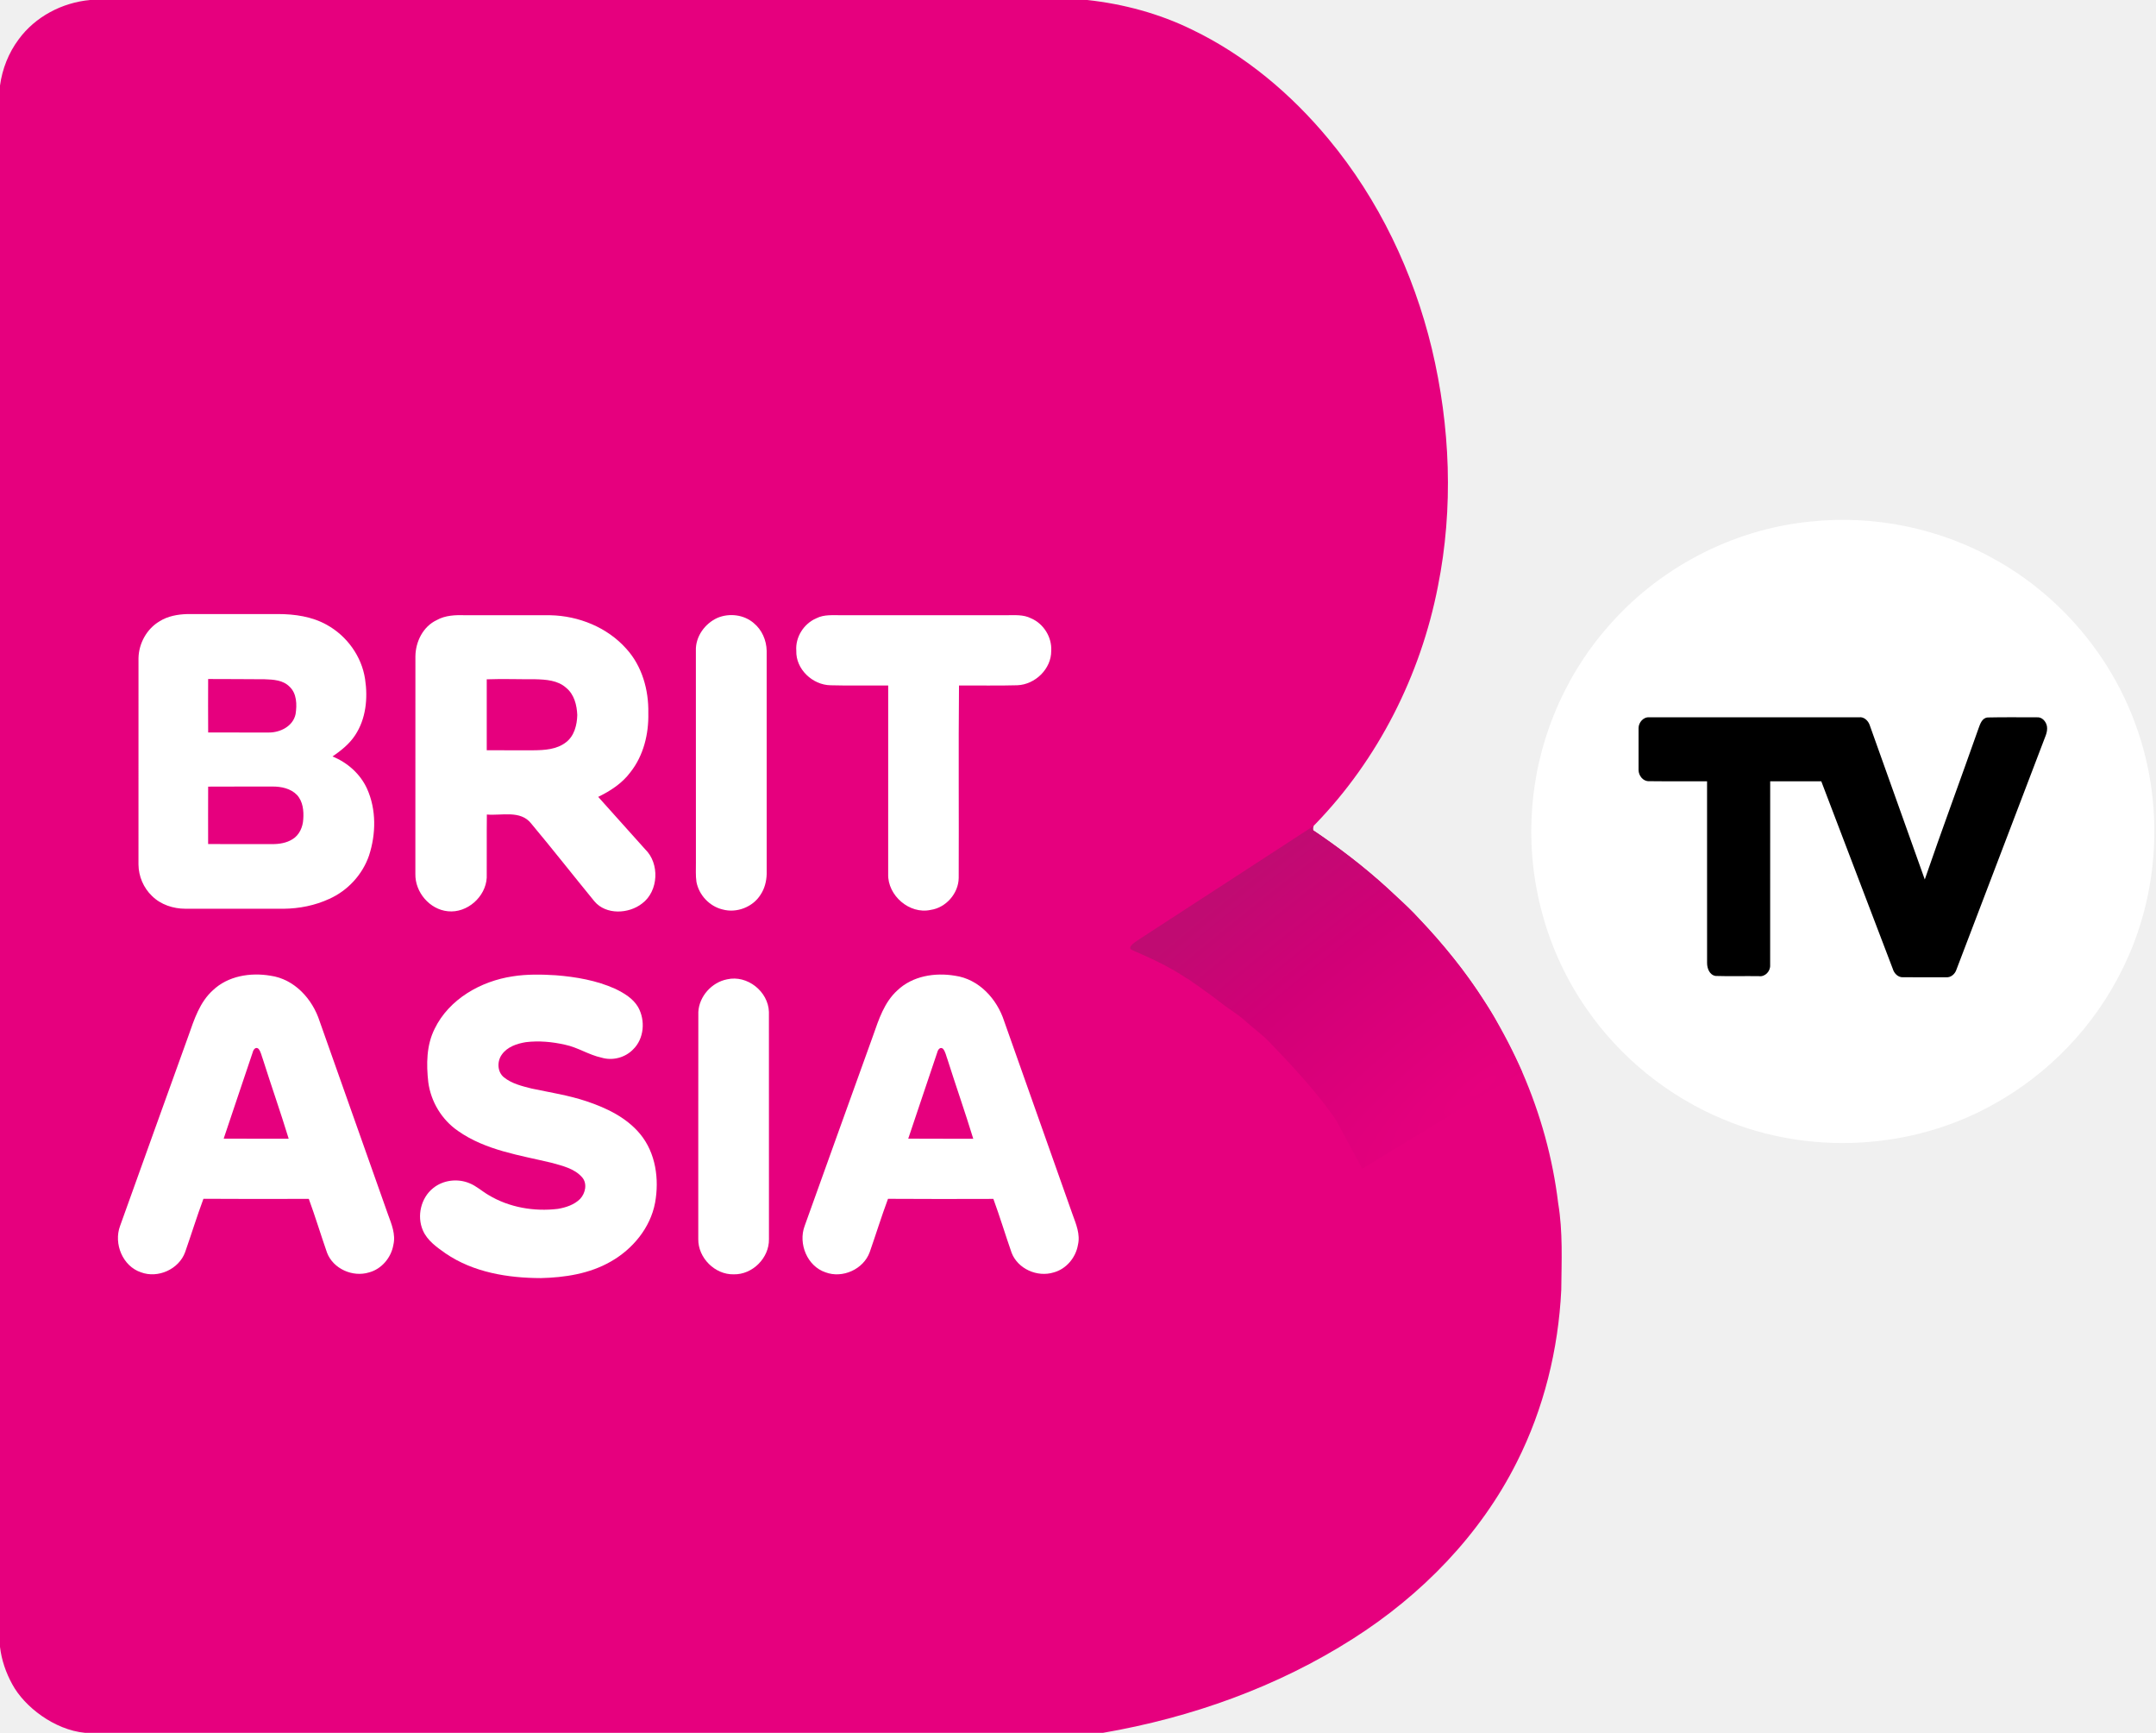
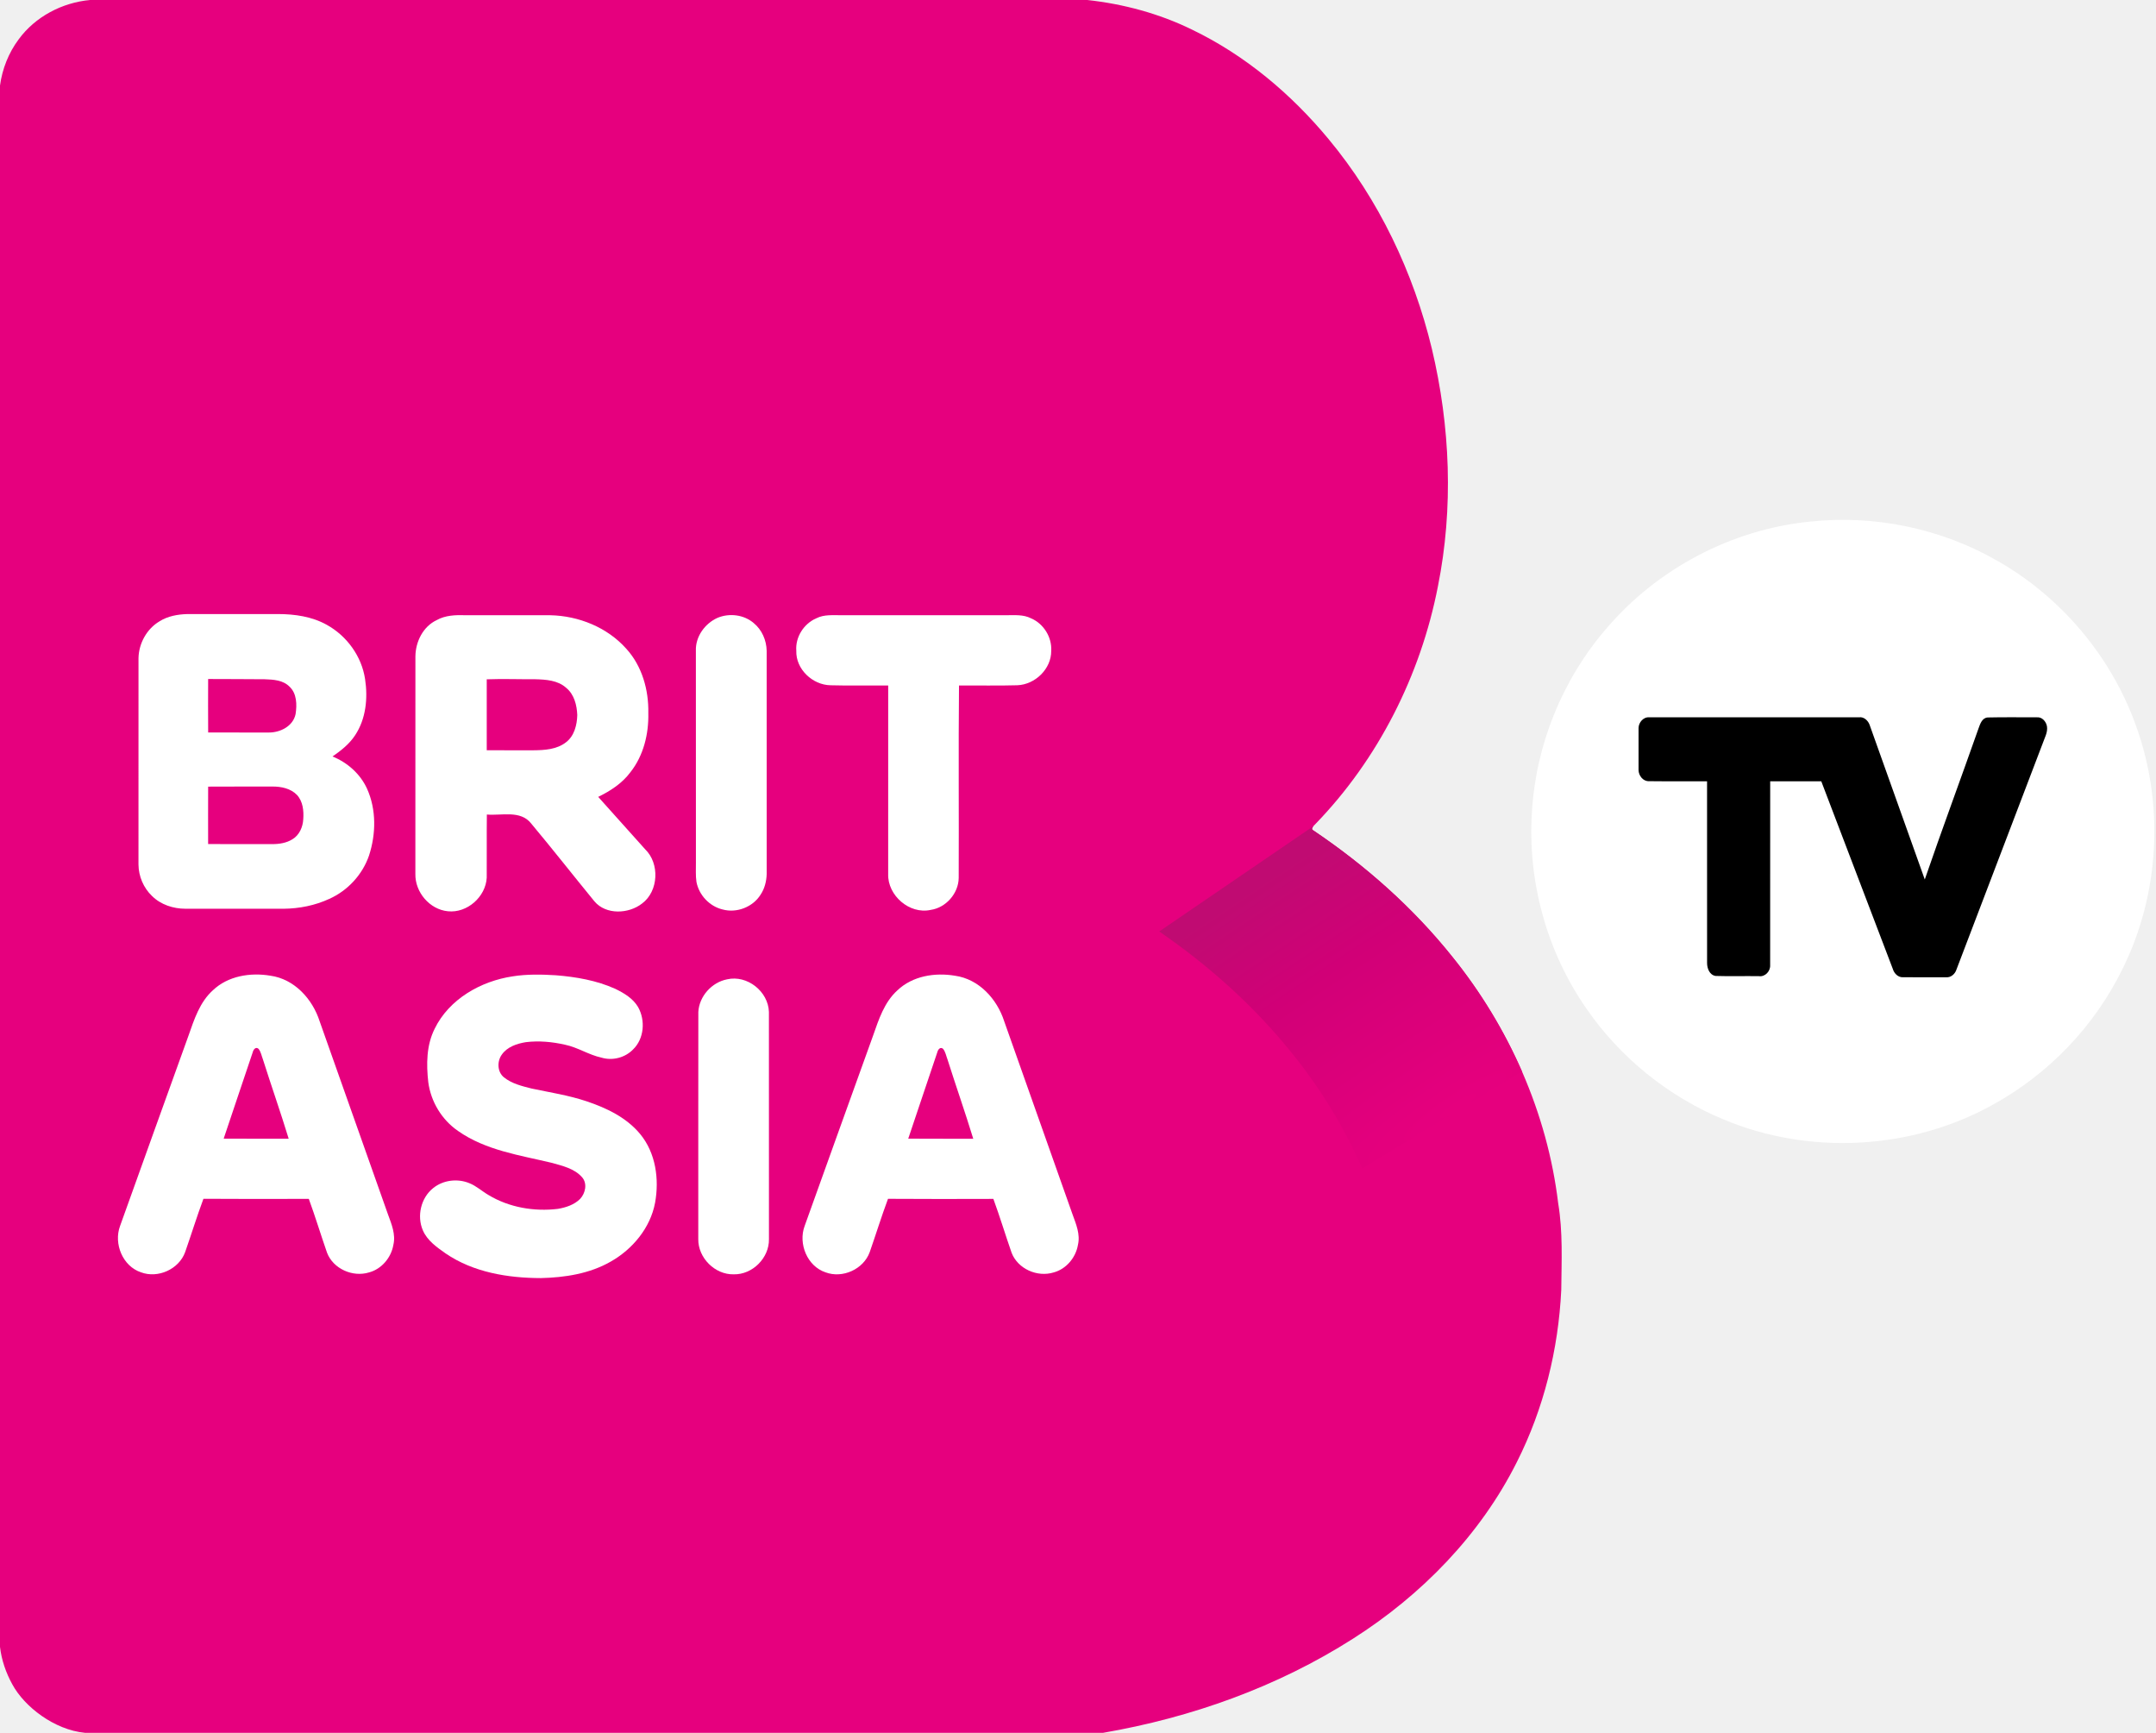
<svg xmlns="http://www.w3.org/2000/svg" xmlns:xlink="http://www.w3.org/1999/xlink" width="1140pt" height="916pt" viewBox="0 0 1140 916" version="1.1" id="svg37">
  <defs id="defs41">
    <linearGradient id="linearGradient4519">
      <stop id="stop4521" offset="0" style="stop-color:#e6007e;stop-opacity:1" />
      <stop style="stop-color:#de007b;stop-opacity:1" offset="0.233" id="stop4527" />
      <stop style="stop-color:#d10077;stop-opacity:1" offset="0.624" id="stop4525" />
      <stop style="stop-color:#c00b72;stop-opacity:1" offset="1" id="stop4517" />
    </linearGradient>
    <radialGradient xlink:href="#linearGradient4519" id="radialGradient4533" cx="747.814" cy="613.864" fx="747.814" fy="613.864" r="103.572" gradientTransform="matrix(-0.9570281,-1.255173,4.494443,-3.426865,-1259.06,3616.29)" gradientUnits="userSpaceOnUse" />
+     <radialGradient xlink:href="#linearGradient4519" id="radialGradient4502" gradientUnits="userSpaceOnUse" gradientTransform="matrix(-1.093582,-1.682736,8.359813,-5.432907,-3605.448,5108.603)" cx="550.69" cy="626.282" fx="550.69" fy="626.282" r="103.572" />
  </defs>
  <g id="#e6007eff">
-     <path d="m 47.62,0 h 527.3 c 19.14,2.1 38,7.16 55.33,15.64 28.08,13.51 52.44,34 72.26,57.91 26.57,31.96 44.85,70.43 54.58,110.74 9.78,41.07 11.53,84.28 3.2,125.76 -9.13,46.86 -31.54,91.28 -64.82,125.62 -1.09,0.84 -1.46,1.93 -1.11,3.26 27.64,18.6 52.89,40.94 73.7,67.01 29.97,37.19 50.11,82.54 55.83,130.06 2.55,15.17 1.79,30.61 1.64,45.92 -1.53,31.45 -9.24,62.72 -23.44,90.88 -19.3,38.57 -50.45,70.42 -86.68,93.45 -39.99,25.51 -85.49,41.71 -132.12,49.75 H 44.88 C 28.692,914.426 12.922,902.234 6.53,890.42 3.15,884.29 0.8,877.53 0,870.56 V 45.23 C 1.2,36.45 4.53,27.94 9.85,20.83 18.63,8.8 32.87,1.36 47.62,0" id="path2" style="opacity:1;fill:#e6007e" />
+     <path d="m 47.62,0 h 527.3 c 19.14,2.1 38,7.16 55.33,15.64 28.08,13.51 52.44,34 72.26,57.91 26.57,31.96 44.85,70.43 54.58,110.74 9.78,41.07 11.53,84.28 3.2,125.76 -9.13,46.86 -31.54,91.28 -64.82,125.62 -2.744,2.595 -1.453,3.024 -1.11,3.26 27.64,18.6 52.89,40.94 73.7,67.01 29.97,37.19 50.11,82.54 55.83,130.06 2.55,15.17 1.79,30.61 1.64,45.92 -1.53,31.45 -9.24,62.72 -23.44,90.88 -19.3,38.57 -50.45,70.42 -86.68,93.45 -39.99,25.51 -85.49,41.71 -132.12,49.75 H 44.88 C 28.692,914.426 12.922,902.234 6.53,890.42 3.15,884.29 0.8,877.53 0,870.56 V 45.23 C 1.2,36.45 4.53,27.94 9.85,20.83 18.63,8.8 32.87,1.36 47.62,0" id="path2" style="opacity:1;fill:#e6007e" />
  </g>
  <g id="#000000ff" style="fill:#ffffff;fill-opacity:1">
    <path d="m 956.59,275.78 c 34.34,-3.8 69.83,3.52 99.77,20.81 33.36,19.03 59.66,50.11 72.76,86.23 15.39,41.69 12.96,89.68 -6.88,129.48 -14.83,30.33 -39.33,55.78 -68.96,71.92 -42.99,23.75 -96.76,26.51 -142.01,7.51 -29.12,-12.06 -54.62,-32.66 -72.48,-58.63 -20.98,-30.15 -31.21,-67.49 -28.75,-104.13 2.11,-35.34 16.13,-69.8 39.25,-96.6 26.84,-31.59 66.04,-52.36 107.3,-56.59" id="path15" style="opacity:1;fill:#ffffff;fill-opacity:1" />
  </g>
  <path style="opacity:1;fill:#ffffff" id="path18" d="m 84.39,328.42 c 4.34,-2.74 9.54,-3.66 14.6,-3.81 16.01,0 32.03,0.03 48.04,-0.01 8.84,0.02 17.94,1.32 25.75,5.69 10.62,5.85 18.47,16.66 20.26,28.71 1.54,10.05 0.48,21.02 -5.27,29.66 -3.03,4.65 -7.44,8.11 -11.95,11.23 7.9,3.21 14.69,9.21 18.25,17.03 4.98,11.03 4.76,23.92 1.07,35.3 -3.47,10.11 -11.23,18.55 -20.99,22.93 -7.54,3.5 -15.89,5.15 -24.18,5.24 -17.32,-0.03 -34.64,-0.02 -51.95,-0.01 -6.42,0 -13.05,-2.16 -17.66,-6.76 -4.49,-4.27 -7.08,-10.42 -7.14,-16.6 0.03,-36.37 -0.01,-72.73 0.01,-109.1 0.15,-7.81 4.38,-15.52 11.16,-19.5 m 25.67,30.52 c -0.03,9.42 -0.06,18.85 0.01,28.27 10.64,0.02 21.27,0.02 31.9,0.02 6.14,0.08 12.96,-3.27 14.32,-9.72 0.77,-4.95 0.71,-10.96 -3.28,-14.6 -3.41,-3.41 -8.52,-3.69 -13.04,-3.84 -9.97,-0.11 -19.94,-0.06 -29.91,-0.13 m 0,56.89 c -0.05,10.12 -0.02,20.24 -0.01,30.36 11.32,0.04 22.63,0 33.95,0.03 3.67,0 7.48,-0.59 10.63,-2.57 3.64,-2.16 5.51,-6.47 5.72,-10.57 0.33,-4.46 -0.16,-9.43 -3.33,-12.86 -3.32,-3.43 -8.35,-4.47 -12.95,-4.44 -11.34,0.04 -22.67,-0.03 -34.01,0.05 z" />
  <path style="opacity:1;fill:#ffffff" id="path20" d="m 230.89,327.81 c 4.58,-2.58 9.96,-2.75 15.08,-2.6 15.01,0.03 30.02,-0.01 45.02,0.02 14.96,0.31 30.06,6.38 40.12,17.65 8.38,9.15 11.95,21.86 11.69,34.09 0.26,11.04 -2.54,22.5 -9.49,31.27 -4.33,5.83 -10.56,9.88 -17.01,13.01 8.34,9.17 16.48,18.52 24.82,27.69 7.76,7.46 7.14,22.12 -1.56,28.63 -7.07,5.58 -19.08,6.18 -25.23,-1.07 -11.22,-13.7 -22.15,-27.65 -33.51,-41.23 -5.67,-7.14 -15.59,-4.01 -23.39,-4.69 -0.14,11.13 0.02,22.27 -0.07,33.4 -0.56,10.12 -10.33,18.79 -20.5,17.74 -9.67,-0.92 -17.43,-10.09 -17.23,-19.73 0.02,-38.34 -0.03,-76.68 0.02,-115.02 0.08,-7.74 4.03,-15.76 11.24,-19.16 m 26.48,31.29 c 0.02,12.5 0.01,25.01 0,37.51 8.2,0.02 16.41,0 24.61,0.01 5.96,-0.05 12.47,-0.42 17.34,-4.27 4.37,-3.34 5.77,-9.11 5.92,-14.35 -0.22,-5.24 -1.61,-10.93 -5.86,-14.39 -4.44,-4.02 -10.74,-4.4 -16.43,-4.55 -8.53,0.06 -17.06,-0.28 -25.58,0.04 z" />
  <path style="opacity:1;fill:#ffffff" id="path22" d="m 431.68,326.82 c 4.13,-2.09 8.82,-1.56 13.28,-1.6 29.01,0 58.03,0.01 87.05,0 4.42,0 9.1,-0.45 13.19,1.65 6.61,2.82 11.06,9.96 10.64,17.15 0.1,9.56 -8.51,17.86 -17.92,18.22 -10.28,0.3 -20.57,0.05 -30.84,0.12 -0.34,33.89 0,67.8 -0.16,101.7 -0.08,8.19 -6.72,15.78 -14.84,16.94 -11.18,2.45 -22.8,-7.63 -22.45,-18.96 0.02,-33.22 0,-66.45 0.01,-99.68 -10.17,-0.07 -20.34,0.17 -30.5,-0.11 -9.51,-0.16 -18.41,-8.53 -18.09,-18.23 -0.56,-7.27 3.99,-14.37 10.63,-17.2 z" />
  <path style="opacity:1;fill:#ffffff" id="path24" d="m 379.38,326.61 c 6.24,-2.63 13.99,-1.71 19.16,2.77 4.34,3.54 6.73,9.08 6.84,14.63 0,39.32 -0.01,78.65 0.01,117.97 -0.1,3.85 -1.08,7.77 -3.25,11 -4.09,6.54 -12.68,9.85 -20.11,7.77 -6.9,-1.65 -12.48,-7.63 -13.78,-14.58 -0.5,-3.37 -0.24,-6.78 -0.28,-10.17 -0.01,-37.33 0.01,-74.67 -0.02,-112 -0.27,-7.45 4.76,-14.41 11.43,-17.39 z" />
  <path style="opacity:1;fill:#000000;fill-opacity:1" id="path26" d="m 866.4,384.89 c -0.02,-2.91 2.55,-5.97 5.61,-5.7 37.03,-0.03 74.06,-0.01 111.09,-0.02 2.47,-0.29 4.58,1.7 5.42,3.87 9.75,27.29 19.48,54.58 29.22,81.87 9.18,-26.69 19.02,-53.15 28.39,-79.77 0.87,-2.37 1.85,-5.62 4.84,-5.87 8.68,-0.21 17.37,-0.06 26.05,-0.08 2.76,-0.27 4.9,2.27 5.33,4.79 0.5,3.18 -1.27,6.06 -2.25,8.97 -15.23,39.87 -30.44,79.74 -45.63,119.63 -0.73,2.29 -2.92,4.24 -5.42,4.03 -7.66,0.01 -15.32,0.03 -22.98,-0.01 -2.55,0.04 -4.56,-2.1 -5.23,-4.4 -12.61,-33.06 -25.25,-66.1 -37.82,-99.18 -9.01,-0.05 -18.01,-0.01 -27.02,-0.02 -0.02,32.39 0.03,64.78 -0.02,97.16 0.2,3.22 -2.65,6.34 -5.96,5.86 -7.63,-0.11 -15.27,0.13 -22.89,-0.11 -3.21,-0.51 -4.51,-4.01 -4.5,-6.87 -0.04,-32.01 -0.02,-64.01 -0.01,-96.01 -10.24,-0.1 -20.49,0.06 -30.72,-0.08 -3.12,0.14 -5.48,-2.97 -5.5,-5.88 -0.03,-7.39 -0.03,-14.78 0,-22.18 z" />
  <path style="opacity:1;fill:#ffffff" id="path30" d="m 271.09,516.12 c 7.55,-1.2 15.24,-1.04 22.85,-0.57 10.71,0.86 21.51,2.72 31.37,7.16 4.66,2.26 9.43,5.09 12.11,9.69 3.91,6.99 3.21,16.7 -2.7,22.38 -4.22,4.36 -10.9,6.07 -16.7,4.3 -6.71,-1.44 -12.51,-5.42 -19.22,-6.81 -6.78,-1.54 -13.84,-2.21 -20.76,-1.36 -4.75,0.78 -9.88,2.48 -12.73,6.62 -2.55,3.55 -2.39,9.13 1.16,11.98 4.17,3.36 9.53,4.63 14.62,5.92 9.72,2.06 19.6,3.56 29.05,6.73 10.55,3.53 21.13,8.58 28.35,17.32 8.26,9.99 10.16,23.91 7.88,36.36 -2.5,13.26 -11.88,24.52 -23.45,31.07 -11.18,6.42 -24.25,8.42 -36.97,8.72 -17.44,-0.05 -35.65,-3.02 -50.32,-13.03 -4.67,-3.3 -9.71,-6.78 -12.04,-12.22 -3.27,-7.53 -1.03,-17.18 5.44,-22.31 5.25,-4.28 12.88,-5.2 19.1,-2.63 3.76,1.47 6.74,4.3 10.21,6.3 10.9,6.57 24.09,8.81 36.65,7.3 4.26,-0.74 8.65,-2.15 11.77,-5.29 2.82,-2.99 3.92,-8.22 0.96,-11.49 -4.02,-4.54 -10.24,-5.94 -15.84,-7.53 -16.99,-4.06 -35.11,-6.61 -49.73,-16.91 -8.56,-5.9 -14.32,-15.44 -15.69,-25.73 -1.07,-9.46 -1.01,-19.52 3.35,-28.22 7.62,-15.72 24.45,-25.24 41.28,-27.75 z" />
  <path style="opacity:1;fill:#ffffff" id="path32" d="m 474.52,523.51 c 7.98,-7.62 19.85,-9.5 30.41,-7.72 12.72,1.76 22.28,12.32 26.06,24.11 12.02,34.03 24.09,68.03 36.12,102.05 1.87,5.12 4.18,10.57 2.86,16.12 -1.14,6.72 -6.18,12.79 -12.85,14.57 -8.6,2.68 -18.95,-1.87 -22.22,-10.39 -3.31,-9.47 -6.2,-19.08 -9.65,-28.49 -18.57,0.04 -37.14,0.11 -55.71,-0.04 -3.47,9.32 -6.4,18.84 -9.69,28.23 -3.28,9.02 -14.4,14.02 -23.36,10.63 -9.68,-3.24 -14.5,-15.12 -11.04,-24.48 11.97,-33.58 24.17,-67.09 36.2,-100.65 3,-8.55 5.93,-17.68 12.87,-23.94 m 21.07,32.79 c -5.07,15.22 -10.3,30.39 -15.35,45.62 11.46,0.1 22.92,0 34.38,0.06 -4.29,-14.04 -9.18,-27.9 -13.61,-41.9 -0.74,-1.9 -1.05,-4.06 -2.36,-5.65 -1.52,-1.29 -2.75,0.52 -3.06,1.87 z" />
  <path style="opacity:1;fill:#ffffff" id="path34" d="m 384.49,517.69 c 10.63,-2.43 21.75,6.44 22.08,17.24 0.04,40.03 0,80.07 0.02,120.1 0.19,9.9 -8.68,18.83 -18.61,18.61 -9.97,0.24 -18.91,-8.72 -18.76,-18.66 0.03,-40.01 -0.04,-80.03 0.03,-120.04 0.45,-8.29 7.12,-15.7 15.24,-17.25 z" />
  <path style="opacity:1;fill:#ffffff;stroke-width:1" id="path32-1" d="m 112.55,523.494 c 7.98,-7.62 19.85,-9.5 30.41,-7.72 12.72,1.76 22.28,12.32 26.06,24.11 12.02,34.03 24.09,68.03 36.12,102.05 1.87,5.12 4.18,10.57 2.86,16.12 -1.14,6.72 -6.18,12.79 -12.85,14.57 -8.6,2.68 -18.95,-1.87 -22.22,-10.39 -3.31,-9.47 -6.2,-19.08 -9.65,-28.49 -18.57,0.04 -37.14,0.11 -55.71,-0.04 -3.47,9.32 -6.4,18.84 -9.69,28.23 -3.28,9.02 -14.4,14.02 -23.36,10.63 -9.68,-3.24 -14.5,-15.12 -11.04,-24.48 11.97,-33.58 24.17,-67.09 36.2,-100.65 3,-8.55 5.93,-17.68 12.87,-23.94 m 21.07,32.79 c -5.07,15.22 -10.3,30.39 -15.35,45.62 11.46,0.1 22.92,0 34.38,0.06 -4.29,-14.04 -9.18,-27.9 -13.61,-41.9 -0.74,-1.9 -1.05,-4.06 -2.36,-5.65 -1.52,-1.29 -2.75,0.52 -3.06,1.87 z" />
  <g transform="translate(-1.9956873e-4,2.4013359e-4)" id="g4616" style="fill:url(#radialGradient4533);fill-opacity:1">
-     <path id="path73" style="opacity:1;fill:url(#radialGradient4533);fill-opacity:1" d="m 784.58,528.89 c 1.93,2.92 3.8,5.88 5.55,8.92 6.258,11.782 9.776,18.123 14.621,28.692 l -84.478,51.329 C 715.699,609.318 711.124,600.804 706.55,592.29 c -9.597,-14.273 -23.428,-29.016 -34.54,-40.61 -12.596,-13.206 59.853,-58.09 112.57,-22.79 z m -46.4,-55.08 c 4.25,3.78 8.44,7.64 12.22,11.91 12.63,13.34 24.32,27.66 34.18,43.17 5.55,8.92 -94.601,42.192 -112.57,22.79 -4.135,-4.464 -9.173,-8.003 -13.68,-12.08 -4.086,-3.696 -8.895,-6.391 -13.18,-9.82 -5.286,-4.231 -21.913,-15.909 -16.47,-11.82 46.438,34.886 76.274,-45.19 109.5,-44.15 z m -43.577,-37.207 c -0.564,1.002 -0.34,1.905 -0.243,2.327 L 698.41,441.66 c 14.03,9.7 27.5,20.28 39.77,32.15 -66.17,77.87 -92.721,55.527 -109.5,44.15 -9.357,-6.345 -17.508,-10.283 -30.02,-15.73 -3.384,-1.473 2.29,-4.69 4.34,-6.11 z" />
+     <path d="M 925.967 582.293 L 817.273 656.525 C 852.516 680.757 884.72 709.594 911.43 743.055 C 931.184 767.568 947.729 794.744 960.338 823.609 L 1072.988 755.141 C 1060.38 726.275 1043.834 699.099 1024.08 674.586 C 996.333 639.826 962.666 610.04 925.812 585.24 C 925.429 584.977 924.199 584.508 925.951 582.334 C 925.957 582.318 925.96 582.31 925.967 582.293 z " transform="matrix(0.75,0,0,0.75,-3.5050947e-4,3.705371e-5)" id="path2-7" style="fill:url(#radialGradient4502)" />
  </g>
</svg>
